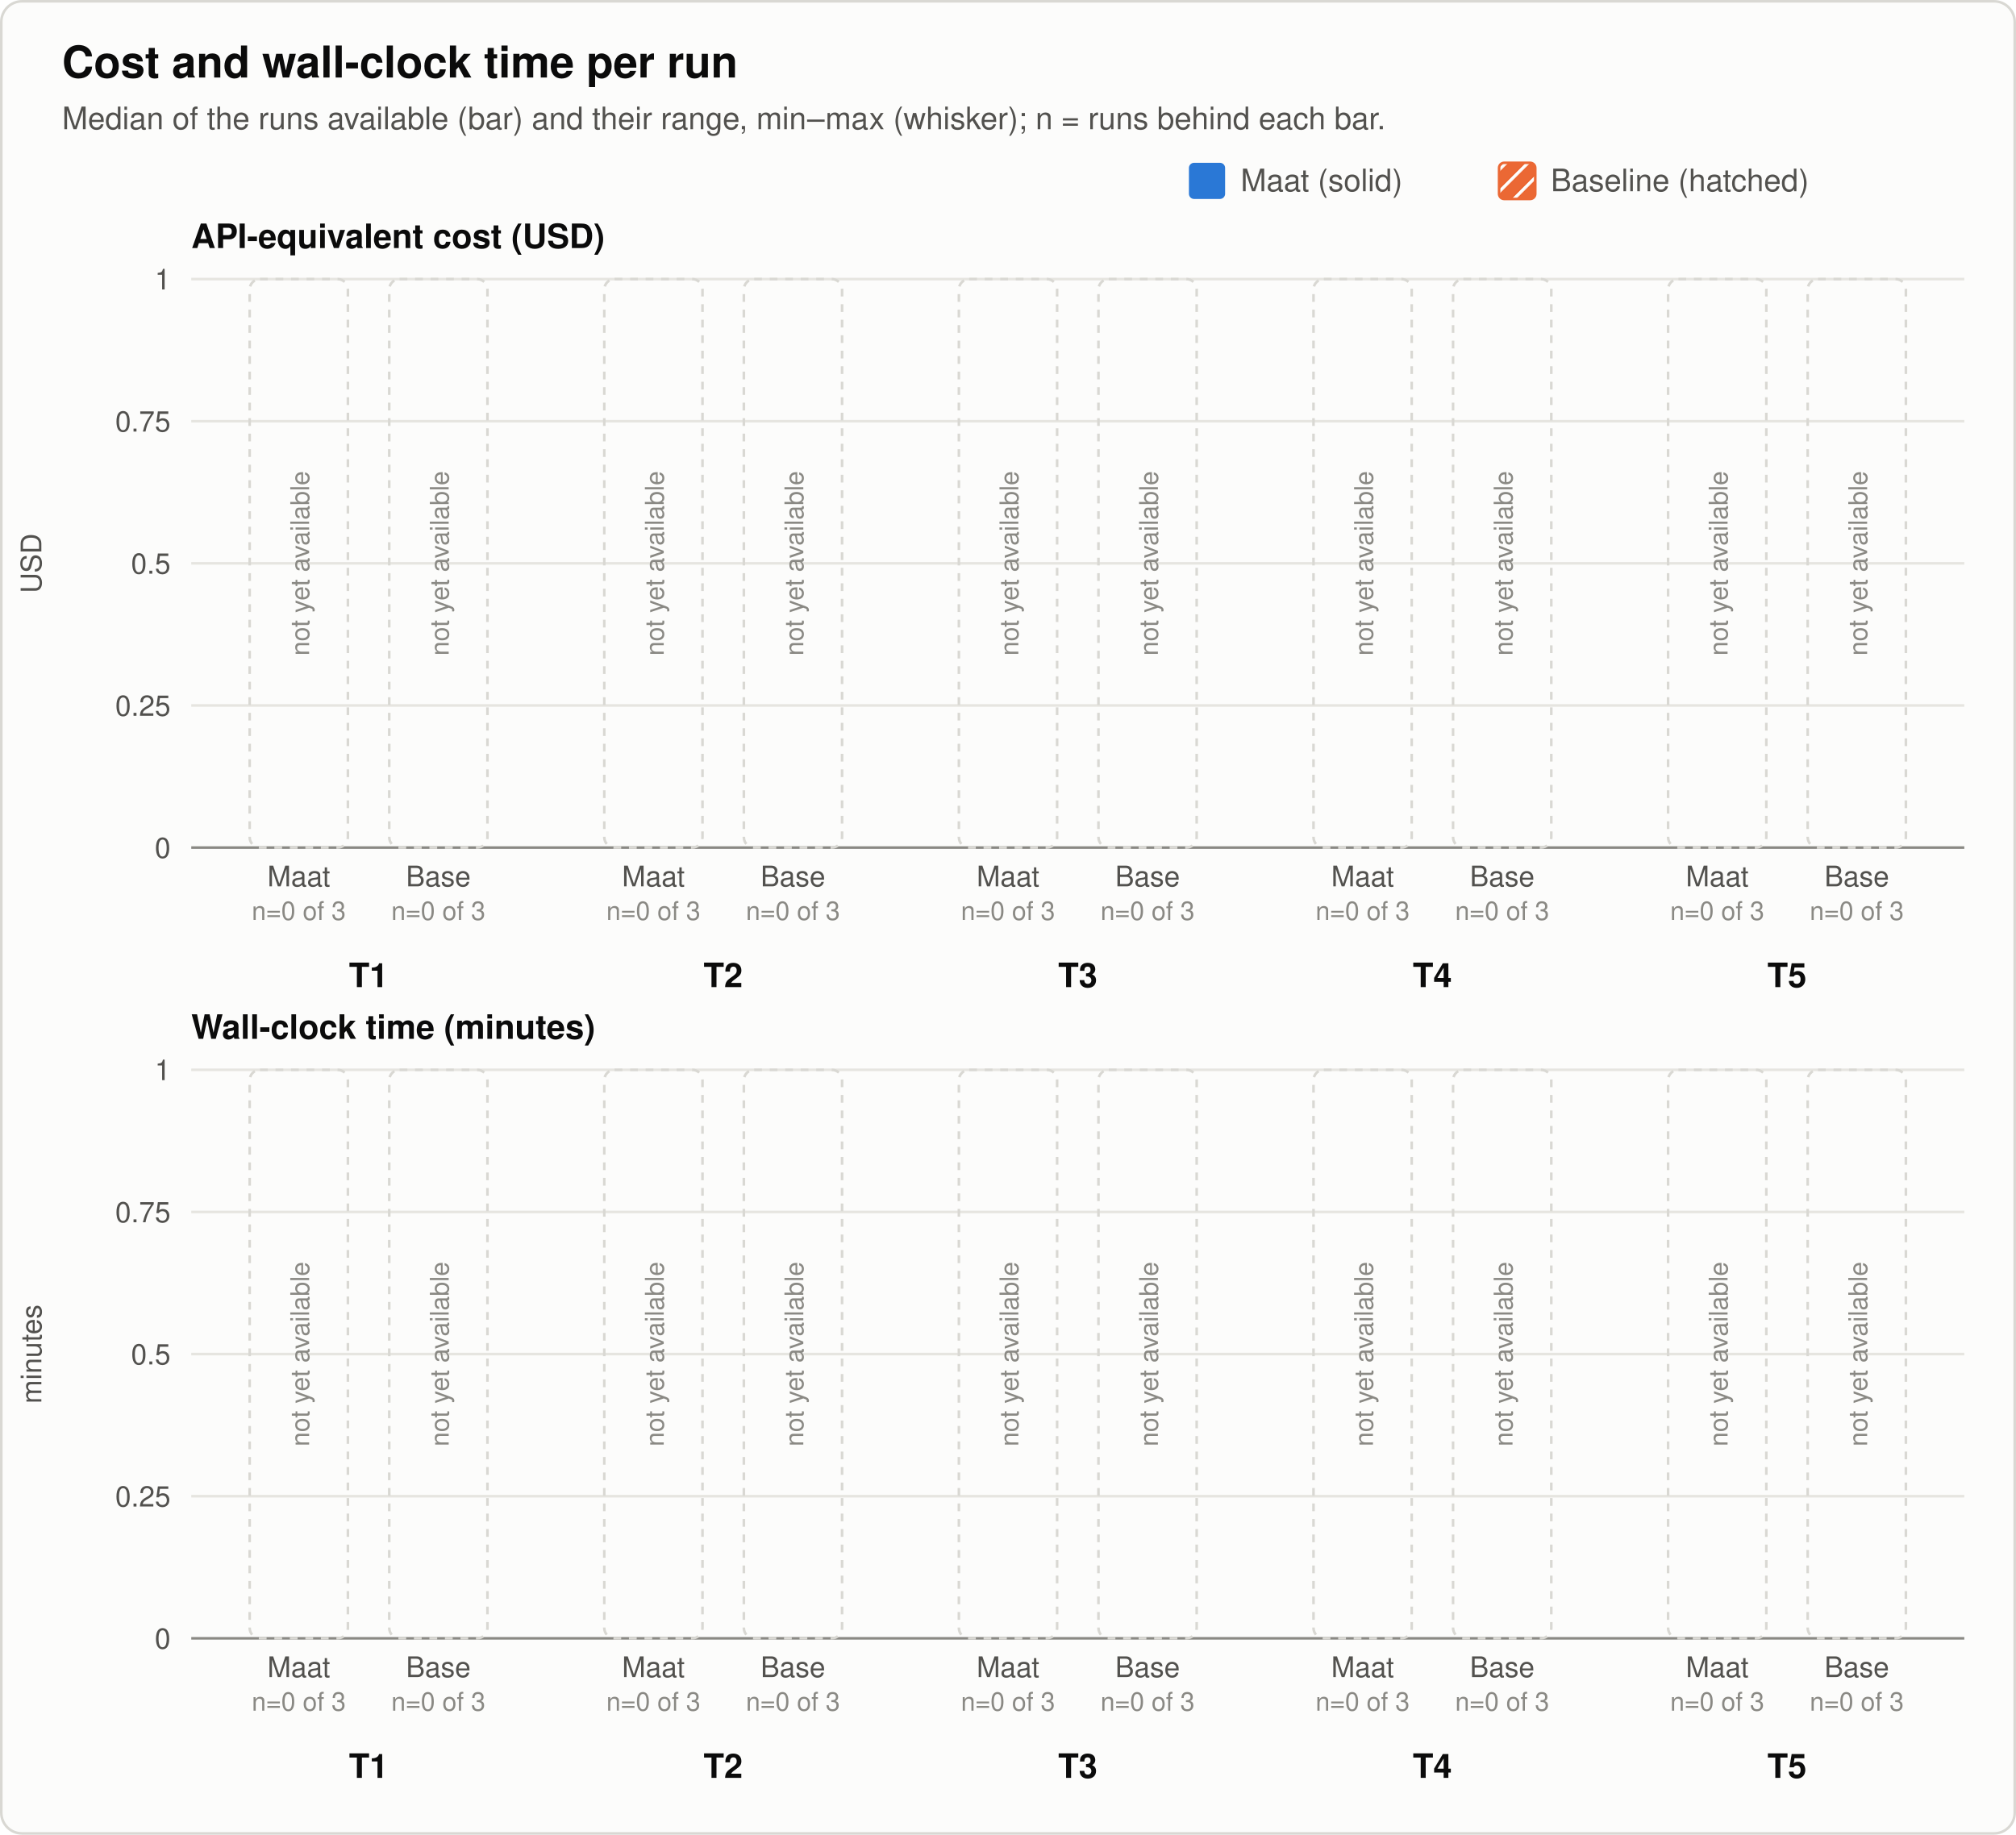
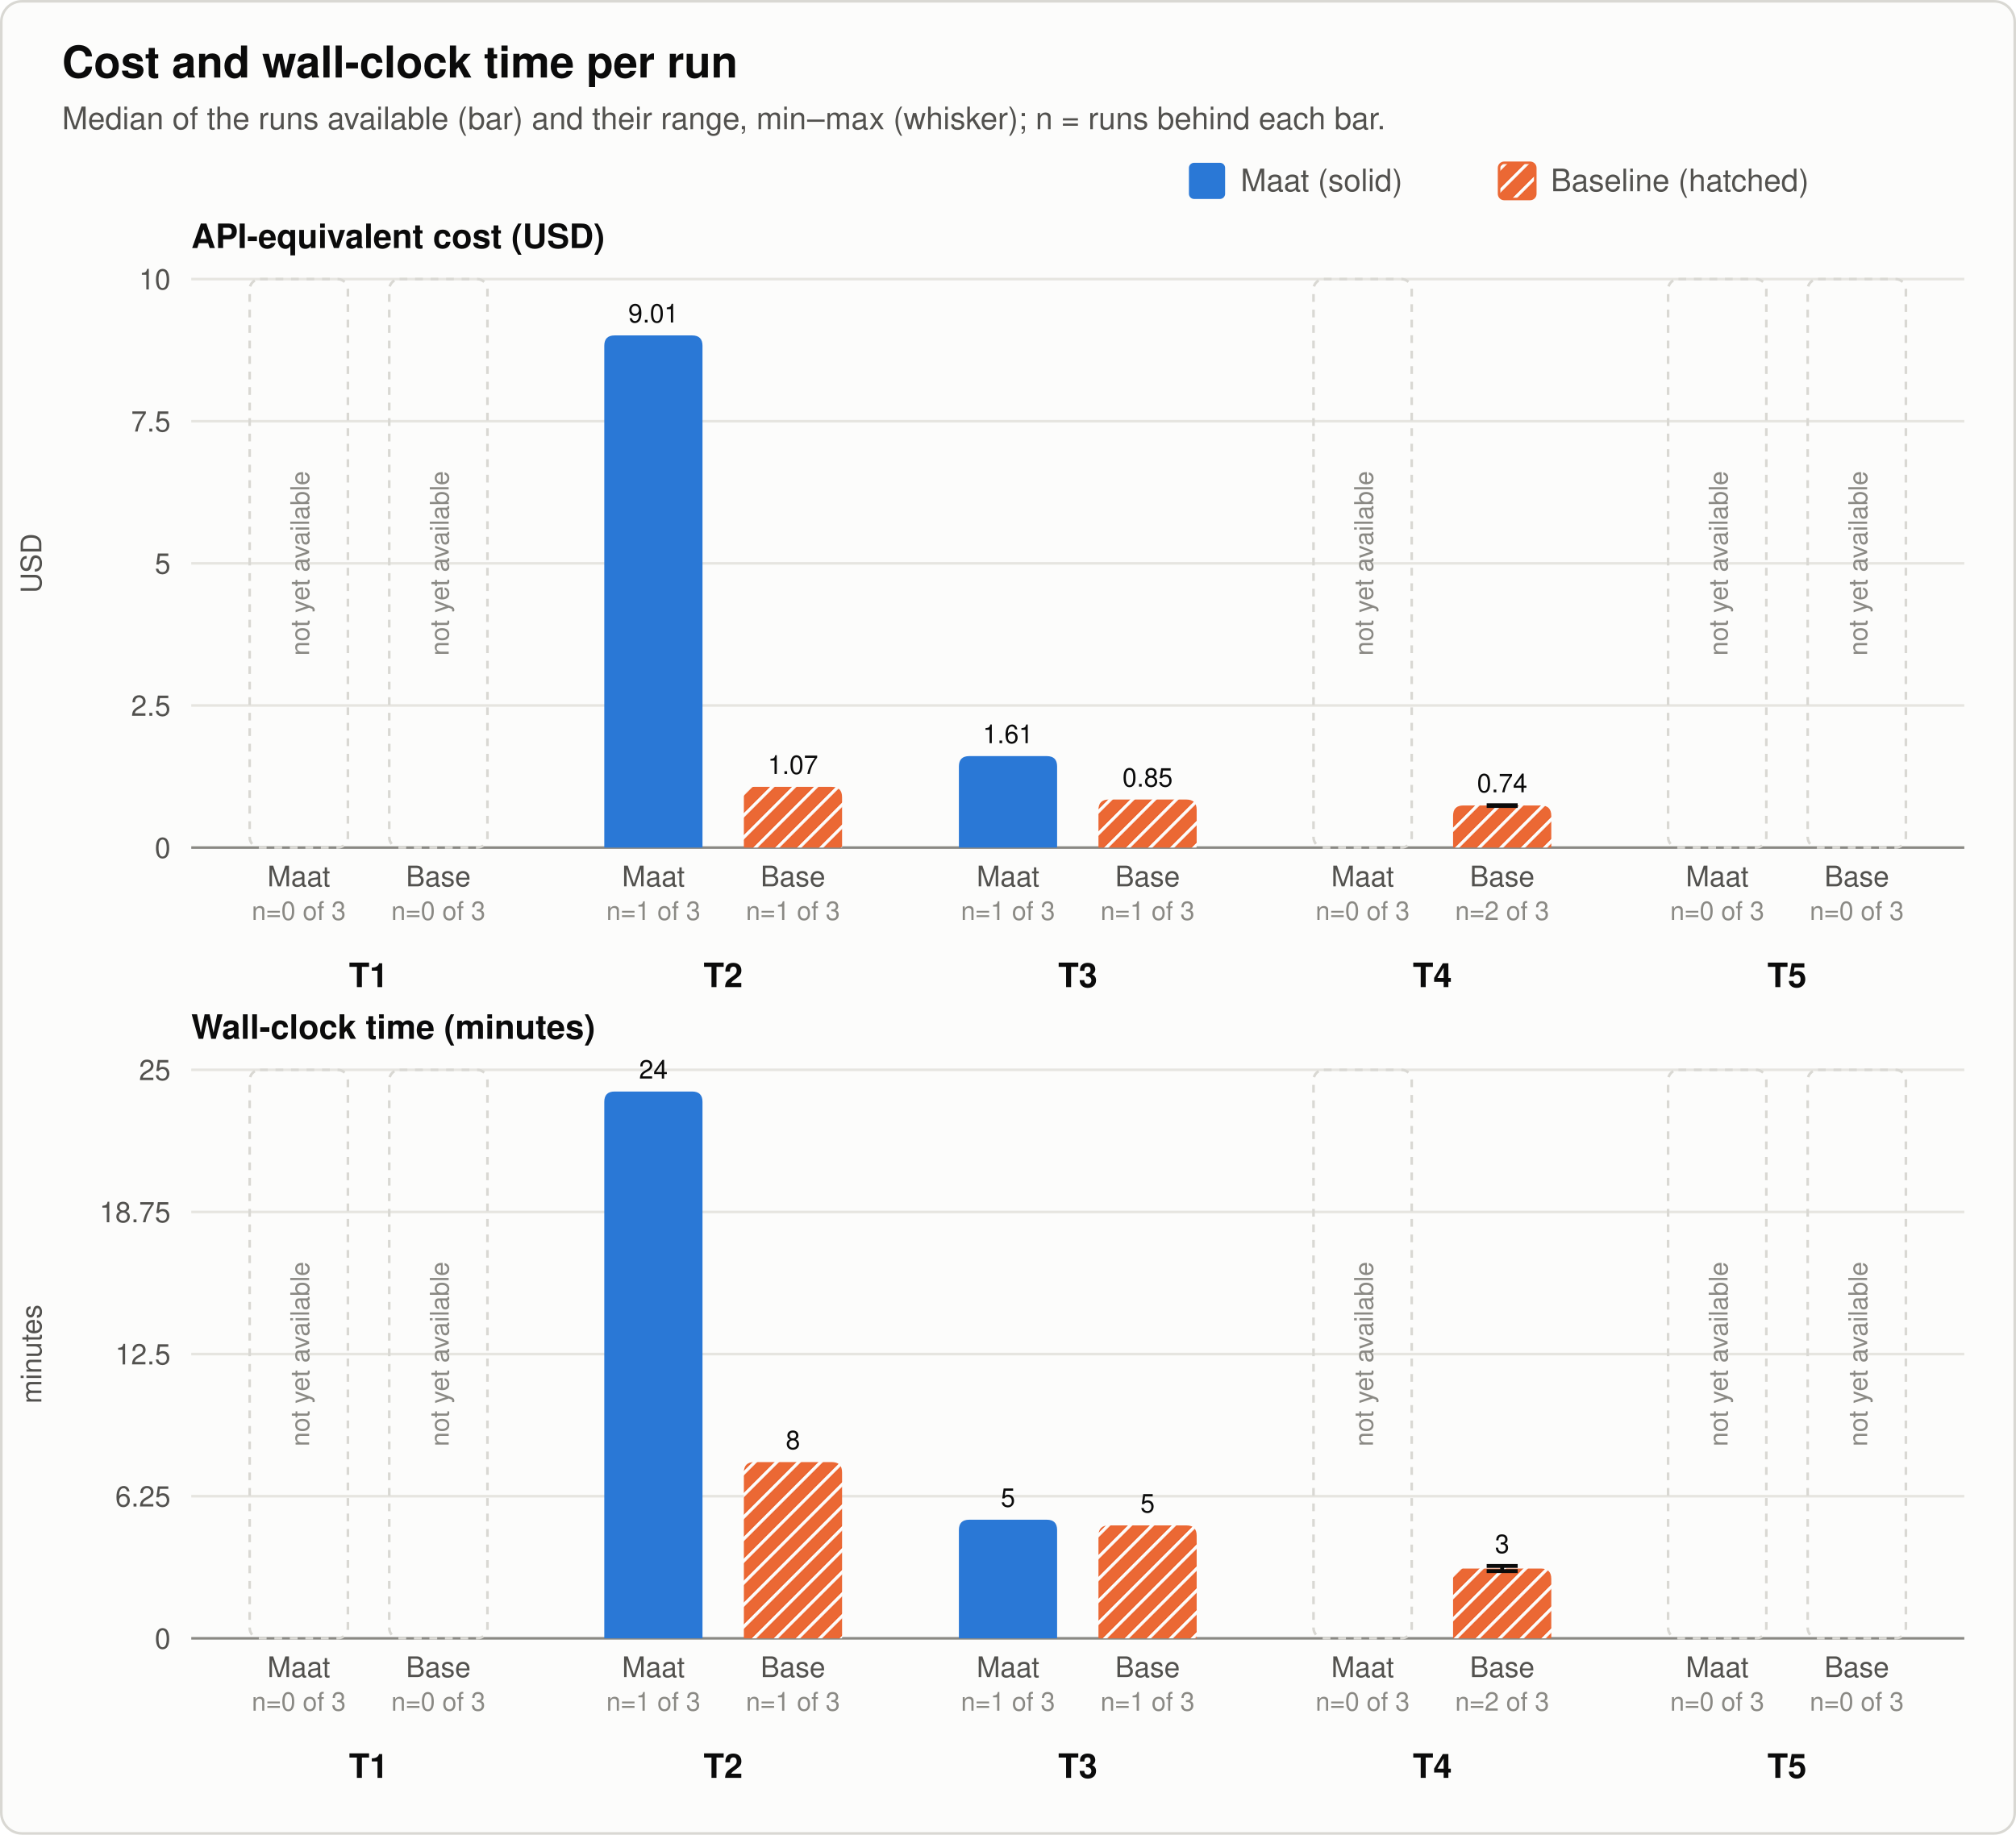
<svg xmlns="http://www.w3.org/2000/svg" width="780" height="710" viewBox="0 0 780 710" role="img" aria-labelledby="t d" font-family="-apple-system, 'Segoe UI', Helvetica, Arial, sans-serif">
  <defs>
    <pattern id="hatch" patternUnits="userSpaceOnUse" width="6" height="6" patternTransform="rotate(45)">
      <rect width="6" height="6" fill="#eb6834" />
      <line x1="0" y1="0" x2="0" y2="6" stroke="#fcfcfb" stroke-width="2.4" />
    </pattern>
  </defs>
  <rect x="0.5" y="0.5" width="779" height="709" rx="8" fill="#fcfcfb" stroke="#d9d8d3" />
  <text x="24" y="30" font-size="17" fill="#0b0b0b" text-anchor="start" font-weight="600">Cost and wall-clock time per run</text>
  <text x="24" y="50" font-size="12" fill="#52514e" text-anchor="start">Median of the runs available (bar) and their range, min–max (whisker); n = runs behind each bar.</text>
  <rect x="460" y="63" width="14" height="14" rx="2" fill="#2a78d6" />
  <text x="480" y="74" font-size="12" fill="#52514e" text-anchor="start">Maat (solid)</text>
  <rect x="580" y="63" width="14" height="14" rx="2" fill="url(#hatch)" stroke="#eb6834" stroke-width="1" />
  <text x="600" y="74" font-size="12" fill="#52514e" text-anchor="start">Baseline (hatched)</text>
  <text x="74" y="96" font-size="13" fill="#0b0b0b" text-anchor="start" font-weight="600">API-equivalent cost (USD)</text>
  <line x1="74" y1="328" x2="760" y2="328" stroke="#8a8984" stroke-width="1" />
  <text x="66" y="332" font-size="11" fill="#52514e" text-anchor="end">0</text>
  <line x1="74" y1="273" x2="760" y2="273" stroke="#e6e5e0" stroke-width="1" />
-   <text x="66" y="277" font-size="11" fill="#52514e" text-anchor="end">0.25</text>
+   <text x="66" y="277" font-size="11" fill="#52514e" text-anchor="end">2.5</text>
  <line x1="74" y1="218" x2="760" y2="218" stroke="#e6e5e0" stroke-width="1" />
-   <text x="66" y="222" font-size="11" fill="#52514e" text-anchor="end">0.5</text>
+   <text x="66" y="222" font-size="11" fill="#52514e" text-anchor="end">5</text>
  <line x1="74" y1="163" x2="760" y2="163" stroke="#e6e5e0" stroke-width="1" />
-   <text x="66" y="167" font-size="11" fill="#52514e" text-anchor="end">0.75</text>
+   <text x="66" y="167" font-size="11" fill="#52514e" text-anchor="end">7.5</text>
  <line x1="74" y1="108" x2="760" y2="108" stroke="#e6e5e0" stroke-width="1" />
-   <text x="66" y="112" font-size="11" fill="#52514e" text-anchor="end">1</text>
+   <text x="66" y="112" font-size="11" fill="#52514e" text-anchor="end">10</text>
  <text x="16" y="218" font-size="11" fill="#52514e" text-anchor="middle" transform="rotate(-90 16 218)">USD</text>
  <text x="115.6" y="343" font-size="11" fill="#52514e" text-anchor="middle">Maat</text>
  <text x="115.6" y="356" font-size="10" fill="#8a8984" text-anchor="middle">n=0 of 3</text>
  <rect x="96.6" y="108" width="38" height="220" rx="4" fill="none" stroke="#d9d8d3" stroke-dasharray="3 3" />
  <text x="119.6" y="218" font-size="10" fill="#8a8984" text-anchor="middle" transform="rotate(-90 119.6 218)">not yet available</text>
  <text x="169.6" y="343" font-size="11" fill="#52514e" text-anchor="middle">Base</text>
  <text x="169.6" y="356" font-size="10" fill="#8a8984" text-anchor="middle">n=0 of 3</text>
  <rect x="150.6" y="108" width="38" height="220" rx="4" fill="none" stroke="#d9d8d3" stroke-dasharray="3 3" />
  <text x="173.6" y="218" font-size="10" fill="#8a8984" text-anchor="middle" transform="rotate(-90 173.6 218)">not yet available</text>
  <text x="142.6" y="382" font-size="13" fill="#0b0b0b" text-anchor="middle" font-weight="600">T1</text>
  <text x="252.8" y="343" font-size="11" fill="#52514e" text-anchor="middle">Maat</text>
-   <text x="252.8" y="356" font-size="10" fill="#8a8984" text-anchor="middle">n=0 of 3</text>
-   <rect x="233.8" y="108" width="38" height="220" rx="4" fill="none" stroke="#d9d8d3" stroke-dasharray="3 3" />
-   <text x="256.8" y="218" font-size="10" fill="#8a8984" text-anchor="middle" transform="rotate(-90 256.8 218)">not yet available</text>
+   <text x="252.8" y="356" font-size="10" fill="#8a8984" text-anchor="middle">n=1 of 3</text>
+   <path d="M233.8 328V133.8Q233.8 129.8 237.8 129.8H267.8Q271.8 129.8 271.8 133.8V328z" fill="#2a78d6" />
+   <text x="252.8" y="124.8" font-size="10" fill="#0b0b0b" text-anchor="middle">9.01</text>
  <text x="306.8" y="343" font-size="11" fill="#52514e" text-anchor="middle">Base</text>
-   <text x="306.8" y="356" font-size="10" fill="#8a8984" text-anchor="middle">n=0 of 3</text>
-   <rect x="287.8" y="108" width="38" height="220" rx="4" fill="none" stroke="#d9d8d3" stroke-dasharray="3 3" />
-   <text x="310.8" y="218" font-size="10" fill="#8a8984" text-anchor="middle" transform="rotate(-90 310.8 218)">not yet available</text>
+   <text x="306.8" y="356" font-size="10" fill="#8a8984" text-anchor="middle">n=1 of 3</text>
+   <path d="M287.8 328V308.5Q287.8 304.5 291.8 304.5H321.8Q325.8 304.5 325.8 308.5V328z" fill="url(#hatch)" />
+   <text x="306.8" y="299.5" font-size="10" fill="#0b0b0b" text-anchor="middle">1.07</text>
  <text x="279.8" y="382" font-size="13" fill="#0b0b0b" text-anchor="middle" font-weight="600">T2</text>
  <text x="390" y="343" font-size="11" fill="#52514e" text-anchor="middle">Maat</text>
-   <text x="390" y="356" font-size="10" fill="#8a8984" text-anchor="middle">n=0 of 3</text>
-   <rect x="371" y="108" width="38" height="220" rx="4" fill="none" stroke="#d9d8d3" stroke-dasharray="3 3" />
-   <text x="394" y="218" font-size="10" fill="#8a8984" text-anchor="middle" transform="rotate(-90 394 218)">not yet available</text>
+   <text x="390" y="356" font-size="10" fill="#8a8984" text-anchor="middle">n=1 of 3</text>
+   <path d="M371 328V296.6Q371 292.6 375 292.6H405Q409 292.6 409 296.6V328z" fill="#2a78d6" />
+   <text x="390" y="287.6" font-size="10" fill="#0b0b0b" text-anchor="middle">1.61</text>
  <text x="444" y="343" font-size="11" fill="#52514e" text-anchor="middle">Base</text>
-   <text x="444" y="356" font-size="10" fill="#8a8984" text-anchor="middle">n=0 of 3</text>
-   <rect x="425" y="108" width="38" height="220" rx="4" fill="none" stroke="#d9d8d3" stroke-dasharray="3 3" />
-   <text x="448" y="218" font-size="10" fill="#8a8984" text-anchor="middle" transform="rotate(-90 448 218)">not yet available</text>
+   <text x="444" y="356" font-size="10" fill="#8a8984" text-anchor="middle">n=1 of 3</text>
+   <path d="M425 328V313.4Q425 309.4 429 309.4H459Q463 309.4 463 313.4V328z" fill="url(#hatch)" />
+   <text x="444" y="304.4" font-size="10" fill="#0b0b0b" text-anchor="middle">0.85</text>
  <text x="417" y="382" font-size="13" fill="#0b0b0b" text-anchor="middle" font-weight="600">T3</text>
  <text x="527.2" y="343" font-size="11" fill="#52514e" text-anchor="middle">Maat</text>
  <text x="527.2" y="356" font-size="10" fill="#8a8984" text-anchor="middle">n=0 of 3</text>
  <rect x="508.2" y="108" width="38" height="220" rx="4" fill="none" stroke="#d9d8d3" stroke-dasharray="3 3" />
  <text x="531.2" y="218" font-size="10" fill="#8a8984" text-anchor="middle" transform="rotate(-90 531.2 218)">not yet available</text>
  <text x="581.2" y="343" font-size="11" fill="#52514e" text-anchor="middle">Base</text>
-   <text x="581.2" y="356" font-size="10" fill="#8a8984" text-anchor="middle">n=0 of 3</text>
-   <rect x="562.2" y="108" width="38" height="220" rx="4" fill="none" stroke="#d9d8d3" stroke-dasharray="3 3" />
-   <text x="585.2" y="218" font-size="10" fill="#8a8984" text-anchor="middle" transform="rotate(-90 585.2 218)">not yet available</text>
+   <text x="581.2" y="356" font-size="10" fill="#8a8984" text-anchor="middle">n=2 of 3</text>
+   <path d="M562.2 328V315.7Q562.2 311.7 566.2 311.7H596.2Q600.2 311.7 600.2 315.7V328z" fill="url(#hatch)" />
+   <path d="M581.2 311.9V311.6M575.2 311.9H587.2M575.2 311.6H587.2" stroke="#0b0b0b" stroke-width="1.5" fill="none" />
+   <text x="581.2" y="306.6" font-size="10" fill="#0b0b0b" text-anchor="middle">0.74</text>
  <text x="554.2" y="382" font-size="13" fill="#0b0b0b" text-anchor="middle" font-weight="600">T4</text>
  <text x="664.4" y="343" font-size="11" fill="#52514e" text-anchor="middle">Maat</text>
  <text x="664.4" y="356" font-size="10" fill="#8a8984" text-anchor="middle">n=0 of 3</text>
  <rect x="645.4" y="108" width="38" height="220" rx="4" fill="none" stroke="#d9d8d3" stroke-dasharray="3 3" />
  <text x="668.4" y="218" font-size="10" fill="#8a8984" text-anchor="middle" transform="rotate(-90 668.4 218)">not yet available</text>
  <text x="718.4" y="343" font-size="11" fill="#52514e" text-anchor="middle">Base</text>
  <text x="718.4" y="356" font-size="10" fill="#8a8984" text-anchor="middle">n=0 of 3</text>
  <rect x="699.4" y="108" width="38" height="220" rx="4" fill="none" stroke="#d9d8d3" stroke-dasharray="3 3" />
  <text x="722.4" y="218" font-size="10" fill="#8a8984" text-anchor="middle" transform="rotate(-90 722.4 218)">not yet available</text>
  <text x="691.4" y="382" font-size="13" fill="#0b0b0b" text-anchor="middle" font-weight="600">T5</text>
  <text x="74" y="402" font-size="13" fill="#0b0b0b" text-anchor="start" font-weight="600">Wall-clock time (minutes)</text>
  <line x1="74" y1="634" x2="760" y2="634" stroke="#8a8984" stroke-width="1" />
  <text x="66" y="638" font-size="11" fill="#52514e" text-anchor="end">0</text>
  <line x1="74" y1="579" x2="760" y2="579" stroke="#e6e5e0" stroke-width="1" />
-   <text x="66" y="583" font-size="11" fill="#52514e" text-anchor="end">0.25</text>
+   <text x="66" y="583" font-size="11" fill="#52514e" text-anchor="end">6.25</text>
  <line x1="74" y1="524" x2="760" y2="524" stroke="#e6e5e0" stroke-width="1" />
-   <text x="66" y="528" font-size="11" fill="#52514e" text-anchor="end">0.5</text>
+   <text x="66" y="528" font-size="11" fill="#52514e" text-anchor="end">12.5</text>
  <line x1="74" y1="469" x2="760" y2="469" stroke="#e6e5e0" stroke-width="1" />
-   <text x="66" y="473" font-size="11" fill="#52514e" text-anchor="end">0.75</text>
+   <text x="66" y="473" font-size="11" fill="#52514e" text-anchor="end">18.75</text>
  <line x1="74" y1="414" x2="760" y2="414" stroke="#e6e5e0" stroke-width="1" />
-   <text x="66" y="418" font-size="11" fill="#52514e" text-anchor="end">1</text>
+   <text x="66" y="418" font-size="11" fill="#52514e" text-anchor="end">25</text>
  <text x="16" y="524" font-size="11" fill="#52514e" text-anchor="middle" transform="rotate(-90 16 524)">minutes</text>
  <text x="115.6" y="649" font-size="11" fill="#52514e" text-anchor="middle">Maat</text>
  <text x="115.6" y="662" font-size="10" fill="#8a8984" text-anchor="middle">n=0 of 3</text>
  <rect x="96.6" y="414" width="38" height="220" rx="4" fill="none" stroke="#d9d8d3" stroke-dasharray="3 3" />
  <text x="119.6" y="524" font-size="10" fill="#8a8984" text-anchor="middle" transform="rotate(-90 119.6 524)">not yet available</text>
  <text x="169.6" y="649" font-size="11" fill="#52514e" text-anchor="middle">Base</text>
  <text x="169.6" y="662" font-size="10" fill="#8a8984" text-anchor="middle">n=0 of 3</text>
  <rect x="150.6" y="414" width="38" height="220" rx="4" fill="none" stroke="#d9d8d3" stroke-dasharray="3 3" />
  <text x="173.6" y="524" font-size="10" fill="#8a8984" text-anchor="middle" transform="rotate(-90 173.6 524)">not yet available</text>
  <text x="142.6" y="688" font-size="13" fill="#0b0b0b" text-anchor="middle" font-weight="600">T1</text>
  <text x="252.8" y="649" font-size="11" fill="#52514e" text-anchor="middle">Maat</text>
-   <text x="252.8" y="662" font-size="10" fill="#8a8984" text-anchor="middle">n=0 of 3</text>
-   <rect x="233.8" y="414" width="38" height="220" rx="4" fill="none" stroke="#d9d8d3" stroke-dasharray="3 3" />
-   <text x="256.8" y="524" font-size="10" fill="#8a8984" text-anchor="middle" transform="rotate(-90 256.8 524)">not yet available</text>
+   <text x="252.8" y="662" font-size="10" fill="#8a8984" text-anchor="middle">n=1 of 3</text>
+   <path d="M233.8 634V426.4Q233.8 422.4 237.8 422.4H267.8Q271.8 422.4 271.8 426.4V634z" fill="#2a78d6" />
+   <text x="252.8" y="417.4" font-size="10" fill="#0b0b0b" text-anchor="middle">24</text>
  <text x="306.8" y="649" font-size="11" fill="#52514e" text-anchor="middle">Base</text>
-   <text x="306.8" y="662" font-size="10" fill="#8a8984" text-anchor="middle">n=0 of 3</text>
-   <rect x="287.8" y="414" width="38" height="220" rx="4" fill="none" stroke="#d9d8d3" stroke-dasharray="3 3" />
-   <text x="310.8" y="524" font-size="10" fill="#8a8984" text-anchor="middle" transform="rotate(-90 310.8 524)">not yet available</text>
+   <text x="306.8" y="662" font-size="10" fill="#8a8984" text-anchor="middle">n=1 of 3</text>
+   <path d="M287.8 634V569.8Q287.8 565.8 291.8 565.8H321.8Q325.8 565.8 325.8 569.8V634z" fill="url(#hatch)" />
+   <text x="306.8" y="560.8" font-size="10" fill="#0b0b0b" text-anchor="middle">8</text>
  <text x="279.8" y="688" font-size="13" fill="#0b0b0b" text-anchor="middle" font-weight="600">T2</text>
  <text x="390" y="649" font-size="11" fill="#52514e" text-anchor="middle">Maat</text>
-   <text x="390" y="662" font-size="10" fill="#8a8984" text-anchor="middle">n=0 of 3</text>
-   <rect x="371" y="414" width="38" height="220" rx="4" fill="none" stroke="#d9d8d3" stroke-dasharray="3 3" />
-   <text x="394" y="524" font-size="10" fill="#8a8984" text-anchor="middle" transform="rotate(-90 394 524)">not yet available</text>
+   <text x="390" y="662" font-size="10" fill="#8a8984" text-anchor="middle">n=1 of 3</text>
+   <path d="M371 634V592.1Q371 588.1 375 588.1H405Q409 588.1 409 592.1V634z" fill="#2a78d6" />
+   <text x="390" y="583.1" font-size="10" fill="#0b0b0b" text-anchor="middle">5</text>
  <text x="444" y="649" font-size="11" fill="#52514e" text-anchor="middle">Base</text>
-   <text x="444" y="662" font-size="10" fill="#8a8984" text-anchor="middle">n=0 of 3</text>
-   <rect x="425" y="414" width="38" height="220" rx="4" fill="none" stroke="#d9d8d3" stroke-dasharray="3 3" />
-   <text x="448" y="524" font-size="10" fill="#8a8984" text-anchor="middle" transform="rotate(-90 448 524)">not yet available</text>
+   <text x="444" y="662" font-size="10" fill="#8a8984" text-anchor="middle">n=1 of 3</text>
+   <path d="M425 634V594.3Q425 590.3 429 590.3H459Q463 590.3 463 594.3V634z" fill="url(#hatch)" />
+   <text x="444" y="585.3" font-size="10" fill="#0b0b0b" text-anchor="middle">5</text>
  <text x="417" y="688" font-size="13" fill="#0b0b0b" text-anchor="middle" font-weight="600">T3</text>
  <text x="527.2" y="649" font-size="11" fill="#52514e" text-anchor="middle">Maat</text>
  <text x="527.2" y="662" font-size="10" fill="#8a8984" text-anchor="middle">n=0 of 3</text>
  <rect x="508.2" y="414" width="38" height="220" rx="4" fill="none" stroke="#d9d8d3" stroke-dasharray="3 3" />
  <text x="531.2" y="524" font-size="10" fill="#8a8984" text-anchor="middle" transform="rotate(-90 531.2 524)">not yet available</text>
  <text x="581.2" y="649" font-size="11" fill="#52514e" text-anchor="middle">Base</text>
-   <text x="581.2" y="662" font-size="10" fill="#8a8984" text-anchor="middle">n=0 of 3</text>
-   <rect x="562.2" y="414" width="38" height="220" rx="4" fill="none" stroke="#d9d8d3" stroke-dasharray="3 3" />
-   <text x="585.2" y="524" font-size="10" fill="#8a8984" text-anchor="middle" transform="rotate(-90 585.2 524)">not yet available</text>
+   <text x="581.2" y="662" font-size="10" fill="#8a8984" text-anchor="middle">n=2 of 3</text>
+   <path d="M562.2 634V611Q562.2 607 566.2 607H596.2Q600.2 607 600.2 611V634z" fill="url(#hatch)" />
+   <path d="M581.2 608V606M575.2 608H587.2M575.2 606H587.2" stroke="#0b0b0b" stroke-width="1.5" fill="none" />
+   <text x="581.2" y="601" font-size="10" fill="#0b0b0b" text-anchor="middle">3</text>
  <text x="554.2" y="688" font-size="13" fill="#0b0b0b" text-anchor="middle" font-weight="600">T4</text>
  <text x="664.4" y="649" font-size="11" fill="#52514e" text-anchor="middle">Maat</text>
  <text x="664.4" y="662" font-size="10" fill="#8a8984" text-anchor="middle">n=0 of 3</text>
  <rect x="645.4" y="414" width="38" height="220" rx="4" fill="none" stroke="#d9d8d3" stroke-dasharray="3 3" />
  <text x="668.4" y="524" font-size="10" fill="#8a8984" text-anchor="middle" transform="rotate(-90 668.4 524)">not yet available</text>
  <text x="718.4" y="649" font-size="11" fill="#52514e" text-anchor="middle">Base</text>
  <text x="718.4" y="662" font-size="10" fill="#8a8984" text-anchor="middle">n=0 of 3</text>
  <rect x="699.4" y="414" width="38" height="220" rx="4" fill="none" stroke="#d9d8d3" stroke-dasharray="3 3" />
  <text x="722.4" y="524" font-size="10" fill="#8a8984" text-anchor="middle" transform="rotate(-90 722.4 524)">not yet available</text>
  <text x="691.4" y="688" font-size="13" fill="#0b0b0b" text-anchor="middle" font-weight="600">T5</text>
</svg>
